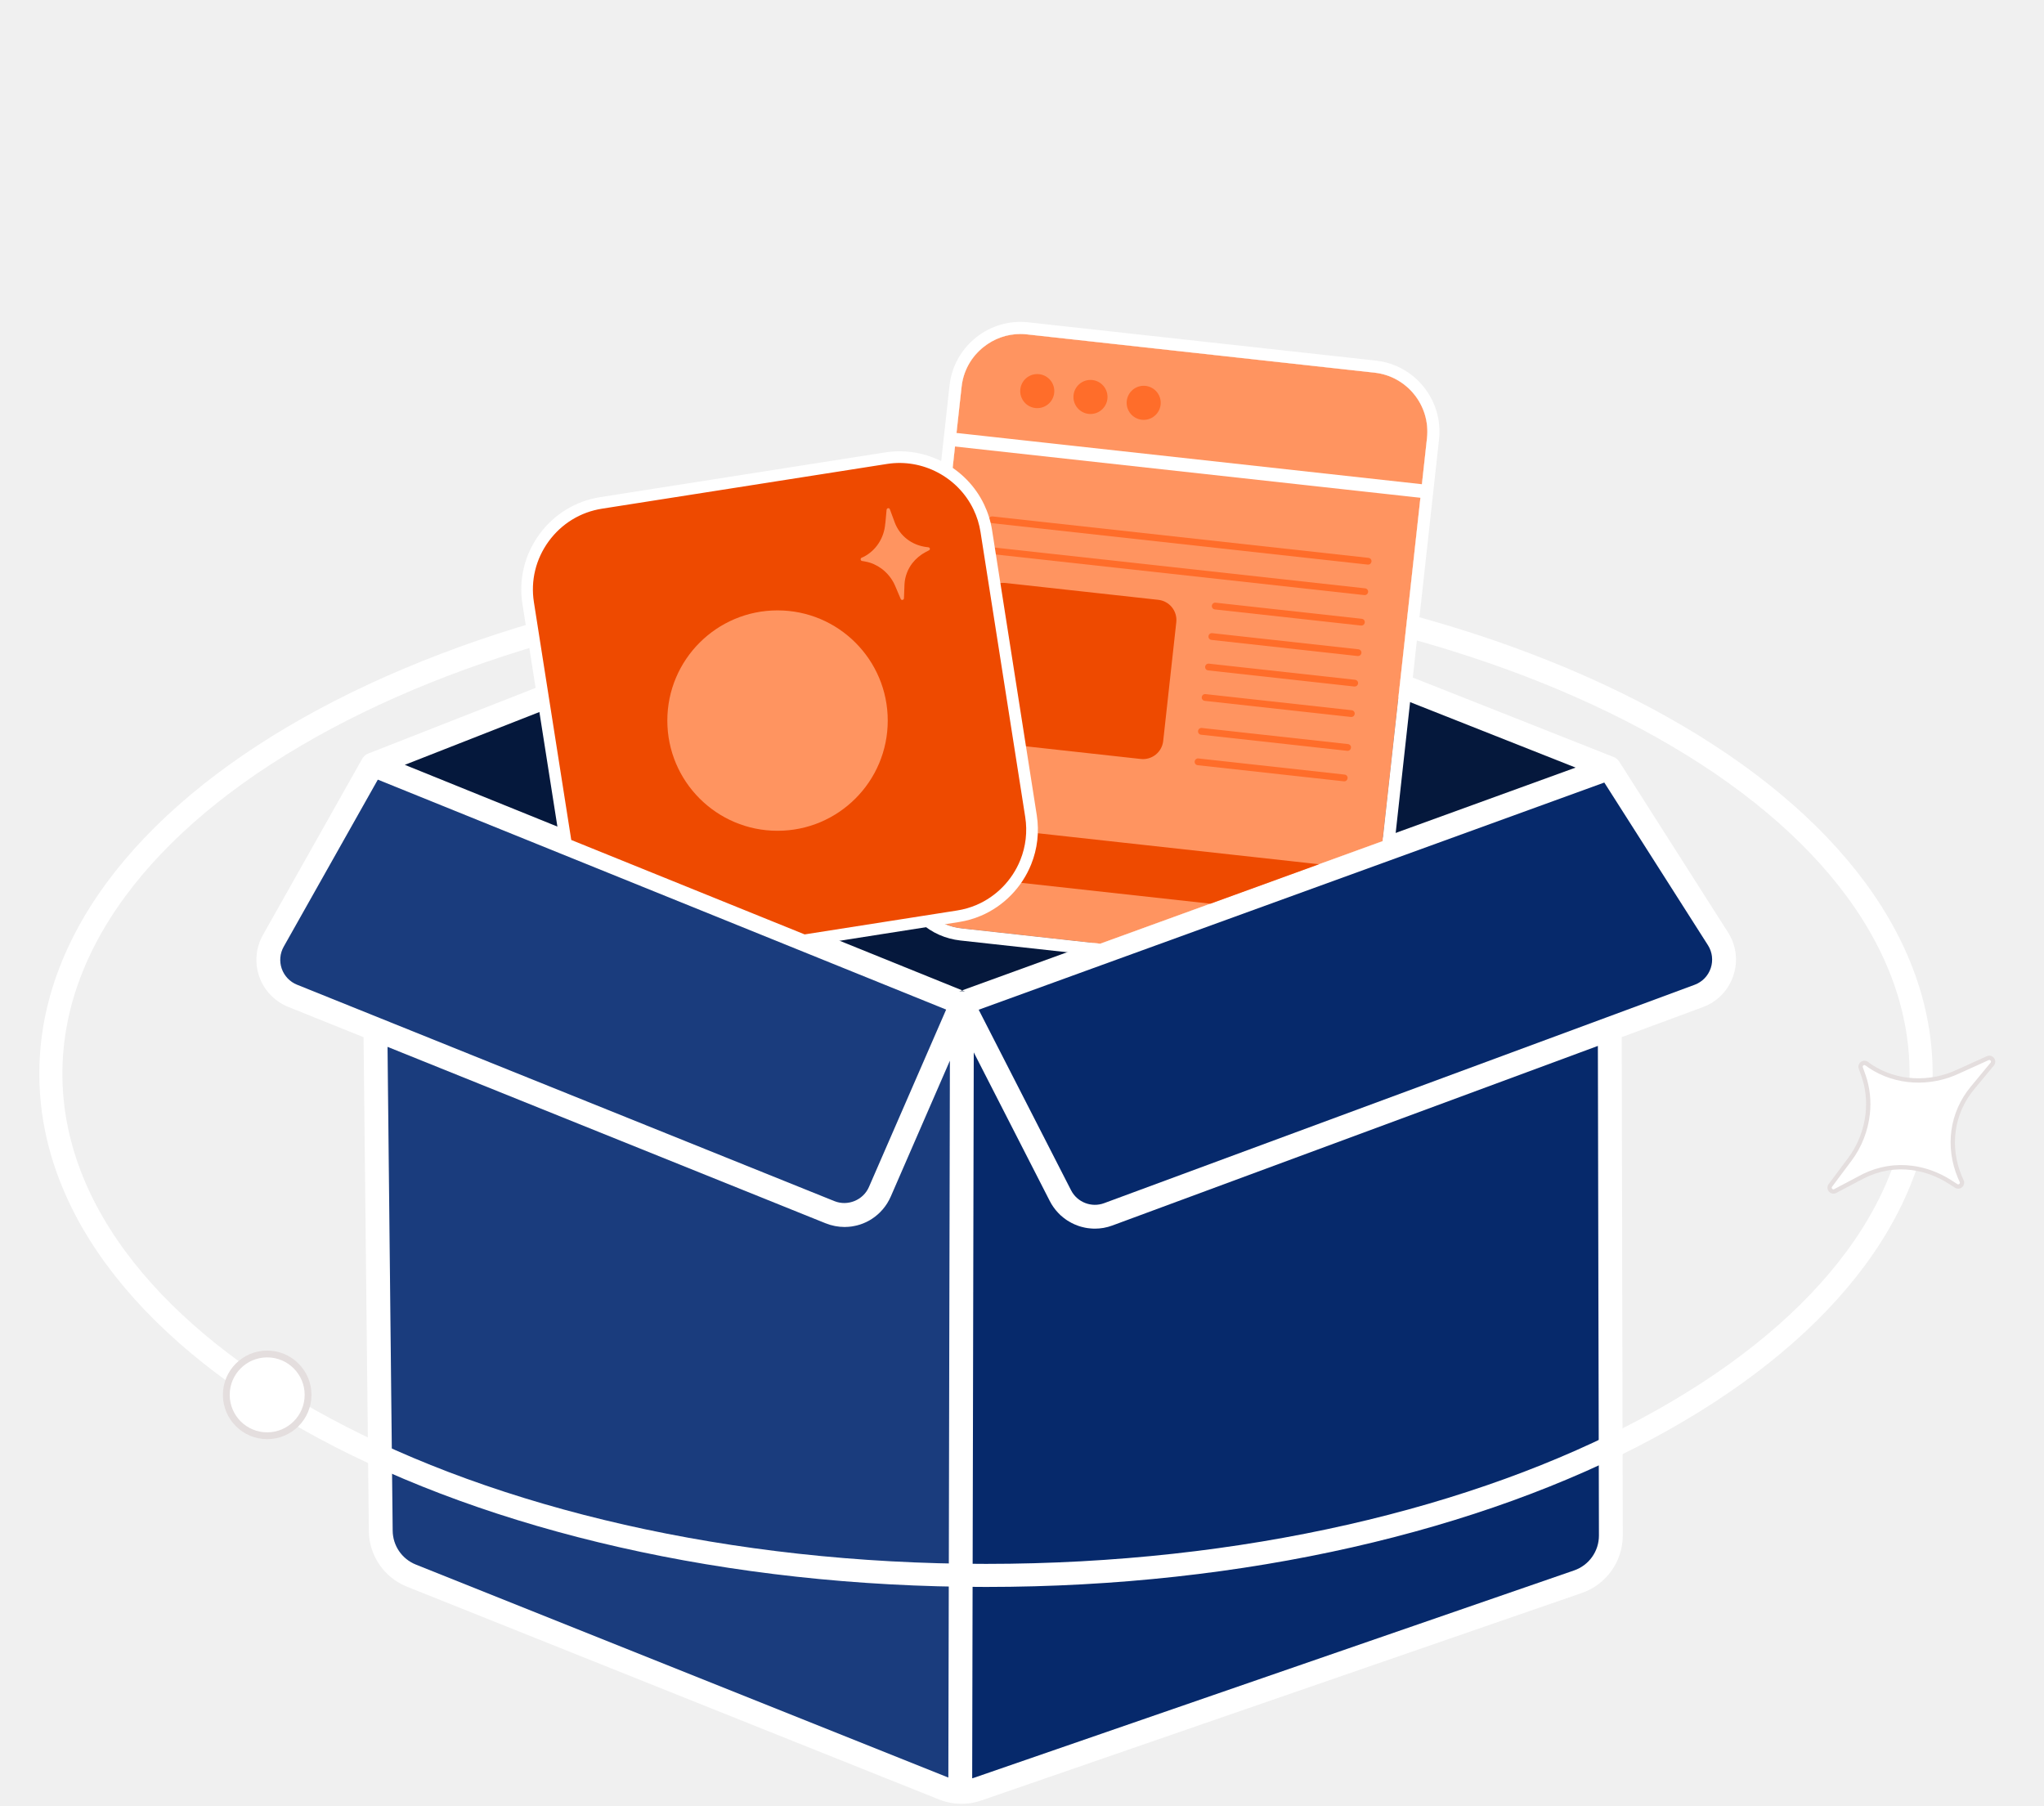
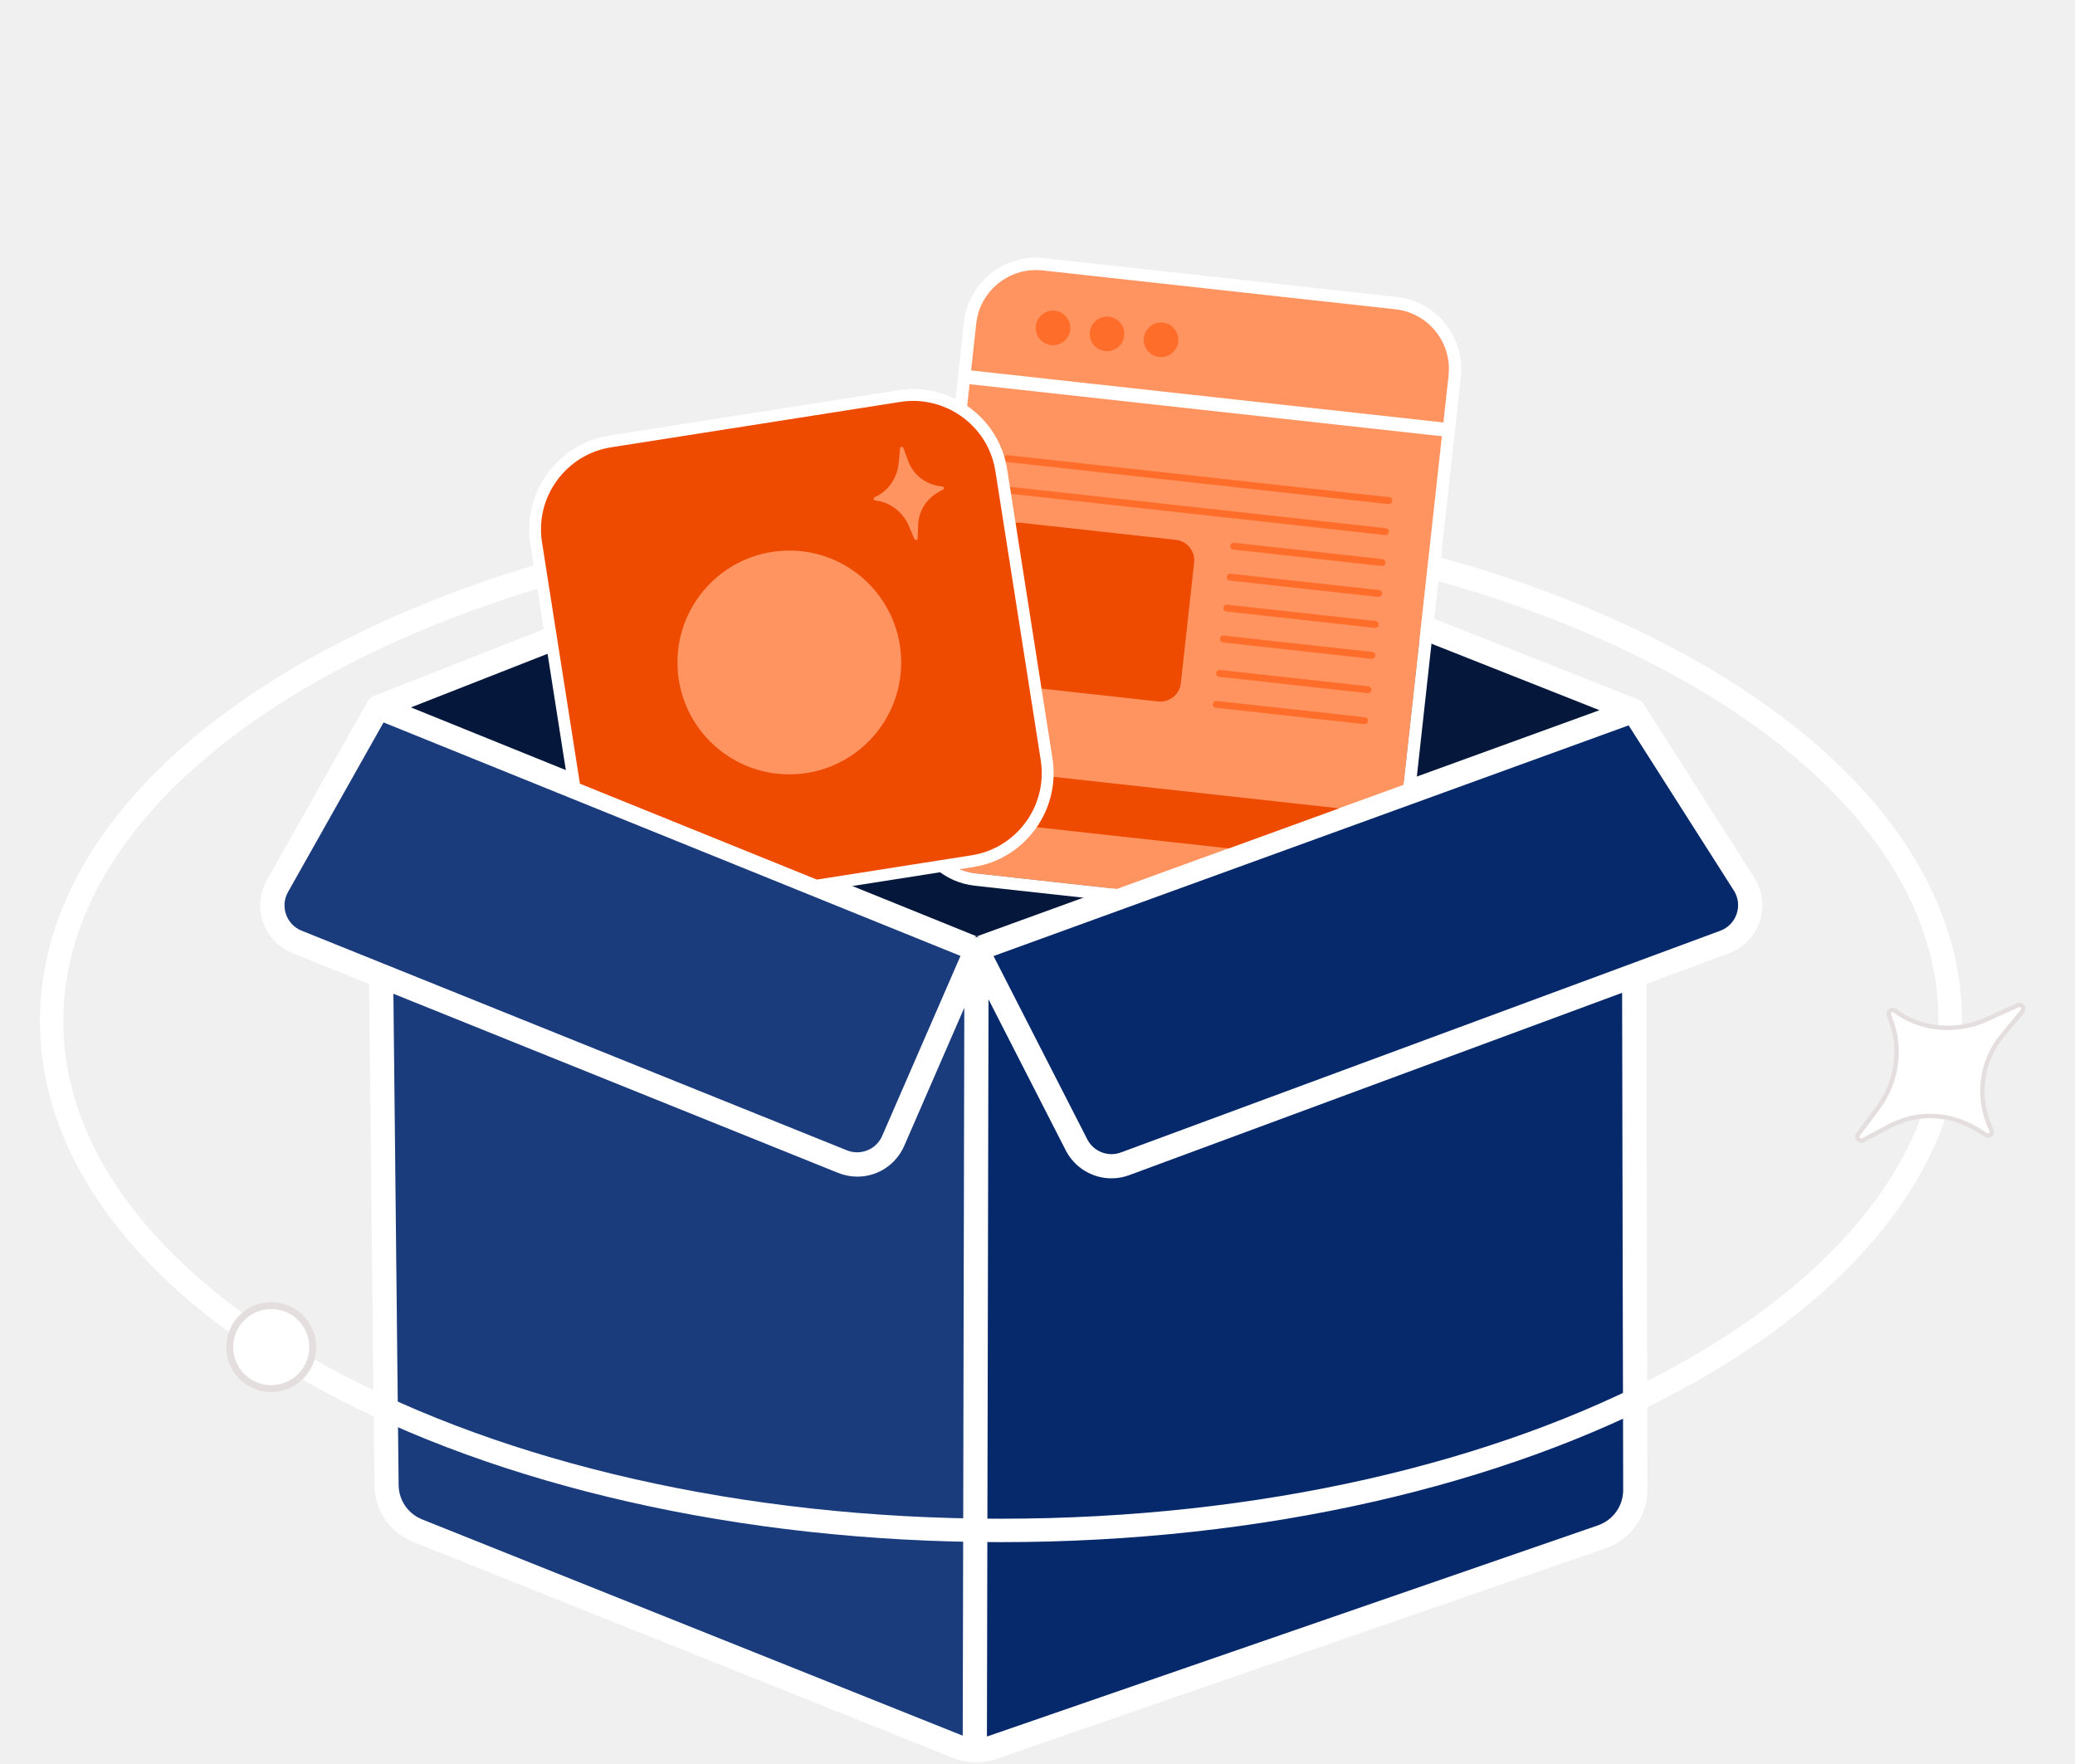
- <svg xmlns="http://www.w3.org/2000/svg" width="600" height="530" viewBox="0 0 600 530" fill="none">
-   <path d="M283.74 291.26C283.74 291.26 283.84 291.31 283.89 291.34C283.94 291.36 283.98 291.38 284.03 291.4C283.94 291.35 283.84 291.3 283.74 291.26ZM284.29 291.54C284.29 291.54 284.25 291.52 284.23 291.51C284.27 291.54 284.32 291.57 284.36 291.6C284.34 291.57 284.32 291.56 284.29 291.54ZM283.42 291.13L282.43 290.73H282.42L281.33 291.13C281.45 291.09 281.56 291.06 281.69 291.04C281.76 291.02 281.83 291.01 281.9 291.01C281.97 290.99 282.05 290.98 282.12 290.98C282.18 290.97 282.25 290.97 282.31 290.97H282.38C282.52 290.97 282.66 290.98 282.8 291C282.97 291.03 283.13 291.06 283.29 291.1C283.37 291.12 283.44 291.15 283.51 291.17L283.42 291.13Z" fill="#05183C" />
-   <path d="M249.1 360.141C249.72 360.091 250.33 360.011 250.93 359.871C250.33 360.001 249.72 360.091 249.1 360.141ZM283.74 291.261C283.74 291.261 283.84 291.311 283.89 291.341C283.94 291.361 283.98 291.381 284.03 291.401C283.94 291.351 283.84 291.301 283.74 291.261Z" fill="#05183C" />
-   <path d="M250.93 359.87C250.33 360.01 249.72 360.09 249.1 360.14C249.72 360.09 250.33 360 250.93 359.87Z" fill="#05183C" />
-   <path d="M279.42 292.591C279.38 292.651 279.34 292.711 279.31 292.781C279.33 292.731 279.35 292.691 279.38 292.651C279.39 292.631 279.4 292.611 279.42 292.591Z" fill="#05183C" />
-   <path d="M283.51 291.171C283.44 291.151 283.37 291.121 283.29 291.101C283.33 291.111 283.38 291.121 283.42 291.131L283.51 291.171Z" fill="#05183C" />
-   <path d="M284.36 291.601C284.36 291.601 284.27 291.541 284.23 291.511C284.25 291.521 284.27 291.531 284.29 291.541C284.32 291.561 284.34 291.571 284.36 291.601Z" fill="#05183C" />
-   <path d="M283.42 291.13L282.43 290.73H282.42L281.33 291.13C281.45 291.09 281.56 291.06 281.69 291.04C281.76 291.02 281.83 291.01 281.9 291.01C281.97 290.99 282.05 290.98 282.12 290.98C282.18 290.97 282.25 290.97 282.31 290.97H282.38C282.52 290.97 282.66 290.98 282.8 291C282.97 291.03 283.13 291.06 283.29 291.1C283.37 291.12 283.44 291.15 283.51 291.17L283.42 291.13ZM283.74 291.26C283.74 291.26 283.84 291.31 283.89 291.34C283.94 291.36 283.98 291.38 284.03 291.4C283.94 291.35 283.84 291.3 283.74 291.26ZM284.29 291.54C284.29 291.54 284.25 291.52 284.23 291.51C284.27 291.54 284.32 291.57 284.36 291.6C284.34 291.57 284.32 291.56 284.29 291.54ZM113.76 307.3V307.32L242.31 359.09L113.76 307.3Z" fill="#05183C" />
-   <path d="M284.29 291.541C284.29 291.541 284.25 291.521 284.23 291.511C284.27 291.541 284.32 291.571 284.36 291.601C284.34 291.571 284.32 291.561 284.29 291.541ZM283.74 291.261C283.74 291.261 283.84 291.311 283.89 291.341C283.94 291.361 283.98 291.381 284.03 291.401C283.94 291.351 283.84 291.301 283.74 291.261ZM283.42 291.131L282.43 290.731H282.42L281.33 291.131C281.45 291.091 281.56 291.061 281.69 291.041C281.76 291.021 281.83 291.011 281.9 291.011C281.97 290.991 282.05 290.981 282.12 290.981C282.18 290.971 282.25 290.971 282.31 290.971H282.38C282.52 290.971 282.66 290.981 282.8 291.001C282.97 291.031 283.13 291.061 283.29 291.101C283.37 291.121 283.44 291.151 283.51 291.171L283.42 291.131Z" fill="#05183C" />
-   <path d="M283.42 291.13L282.43 290.73H282.42L281.33 291.13C281.45 291.09 281.56 291.06 281.69 291.04C281.76 291.02 281.83 291.01 281.9 291.01C281.97 290.99 282.05 290.98 282.12 290.98C282.18 290.97 282.25 290.97 282.31 290.97H282.38C282.52 290.97 282.66 290.98 282.8 291C282.97 291.03 283.13 291.06 283.29 291.1C283.37 291.12 283.44 291.15 283.51 291.17L283.42 291.13Z" fill="#05183C" />
-   <path d="M507.25 273.71L475.4 223.72L475.32 223.59C475.16 223.34 474.97 223.12 474.76 222.92C474.71 222.86 474.65 222.81 474.59 222.77C474.51 222.71 474.44 222.65 474.36 222.59C474.28 222.54 474.2 222.49 474.12 222.44C474.05 222.4 473.98 222.36 473.9 222.33C473.81 222.28 473.71 222.24 473.61 222.2L391.43 189.69C391.38 189.67 391.33 189.65 391.28 189.63L328.15 164.65C328.09 164.63 328.03 164.6 327.97 164.58L296.9 152.29C296.9 152.29 296.83 152.26 296.79 152.25L296.74 152.23C296.65 152.19 296.57 152.15 296.48 152.12C294.91 151.55 293.28 151.2 291.66 151.09C289.02 150.89 286.31 151.3 283.84 152.27L273.53 156.32C273.53 156.32 273.43 156.35 273.38 156.37L108.09 221.21C107.93 221.27 107.77 221.35 107.61 221.44C107.46 221.53 107.32 221.63 107.19 221.73C107.05 221.84 106.92 221.96 106.81 222.09C106.69 222.21 106.59 222.35 106.49 222.49C106.43 222.56 106.39 222.63 106.35 222.71C106.34 222.72 106.33 222.74 106.32 222.75L77.18 274.47C75.08 278.2 74.69 282.65 76.1 286.68C77.51 290.72 80.6 293.95 84.57 295.56L106.72 304.48L108.27 449.43C108.35 456.66 112.74 463.08 119.46 465.78L275.61 528.24C276.78 528.71 277.99 529.05 279.23 529.26C280.06 529.4 280.91 529.48 281.77 529.5C281.94 529.5 282.11 529.51 282.29 529.51C283 529.51 283.71 529.47 284.41 529.38C285.64 529.23 286.86 528.95 288.05 528.54L464.35 467.62C471.53 465.13 476.35 458.36 476.35 450.76V450.74L476.04 304.46L499.87 295.64H499.88C504.11 294.07 507.37 290.71 508.8 286.43C510.24 282.15 509.68 277.52 507.25 273.71ZM87.19 289.06C85.09 288.22 83.46 286.5 82.71 284.37C81.96 282.23 82.17 279.88 83.28 277.91L110.91 228.87L277.73 296.36L255.07 348.44C253.39 352.31 248.84 354.17 244.93 352.59L111.43 298.82L87.19 289.06ZM278.38 521.8C278.38 521.8 278.27 521.76 278.22 521.74L122.06 459.28C117.98 457.64 115.32 453.75 115.27 449.35L113.76 307.32V307.3L242.31 359.09C244.16 359.83 246.06 360.19 247.93 360.19C248.32 360.19 248.71 360.17 249.1 360.14C249.72 360.09 250.33 360 250.93 359.87C252.02 359.65 253.09 359.3 254.09 358.83C254.33 358.72 254.57 358.61 254.8 358.48C254.97 358.39 255.13 358.3 255.29 358.21C255.51 358.08 255.73 357.95 255.94 357.81C258.31 356.27 260.27 354.03 261.49 351.23L278.83 311.37L278.38 521.8ZM283.29 291.1C283.13 291.06 282.97 291.03 282.8 291C282.66 290.98 282.52 290.97 282.38 290.97H282.31C282.25 290.97 282.18 290.97 282.12 290.98C282.05 290.98 281.97 290.98 281.9 291.01C281.83 291.01 281.76 291.02 281.69 291.04C281.56 291.06 281.45 291.09 281.33 291.13L282.42 290.73H282.43L283.42 291.13L283.51 291.17C283.44 291.15 283.37 291.12 283.29 291.1ZM283.89 291.34C283.84 291.31 283.79 291.28 283.74 291.26C283.84 291.3 283.94 291.35 284.03 291.4C283.98 291.38 283.94 291.36 283.89 291.34ZM284.23 291.51C284.23 291.51 284.27 291.53 284.29 291.54C284.32 291.56 284.34 291.57 284.36 291.6C284.32 291.57 284.27 291.54 284.23 291.51ZM282.44 290.72L118.83 224.52L275.8 162.94C275.8 162.94 275.9 162.91 275.95 162.89L286.4 158.79C287.9 158.2 289.54 157.95 291.16 158.07C292.11 158.14 293.06 158.34 293.99 158.67C294.11 158.72 294.24 158.76 294.37 158.81L325.22 171.02C325.28 171.04 325.34 171.07 325.4 171.09L388.84 196.19C388.89 196.21 388.94 196.23 388.99 196.25L462.5 225.33L282.44 290.72ZM462.07 461L285.77 521.92C285.64 521.96 285.51 522 285.38 522.03L285.84 308.94L308.16 352.58C308.49 353.22 308.85 353.82 309.26 354.39C309.46 354.68 309.67 354.95 309.89 355.22C310.1 355.49 310.33 355.75 310.57 355.99C310.8 356.24 311.04 356.48 311.29 356.72C311.56 356.97 311.84 357.21 312.13 357.43C312.34 357.6 312.56 357.77 312.78 357.92C313.13 358.18 313.5 358.41 313.87 358.62C314.11 358.77 314.35 358.9 314.6 359.03C314.84 359.15 315.08 359.27 315.33 359.38C315.75 359.57 316.18 359.74 316.62 359.89C316.88 359.98 317.14 360.06 317.4 360.13C317.76 360.23 318.12 360.32 318.48 360.39C318.75 360.44 319.03 360.49 319.31 360.53C319.55 360.57 319.8 360.6 320.05 360.61C320.27 360.64 320.48 360.65 320.69 360.66C320.93 360.67 321.16 360.68 321.4 360.68C323.11 360.68 324.85 360.38 326.54 359.75L469.04 307.04L469.35 450.76C469.36 455.38 466.43 459.49 462.07 461ZM502.17 284.2C501.41 286.47 499.69 288.24 497.45 289.08L471.62 298.64L324.11 353.19C320.39 354.57 316.21 352.94 314.4 349.4L287.29 296.41L470.93 229.72L501.35 277.47C502.63 279.48 502.93 281.94 502.17 284.2Z" fill="white" />
-   <path d="M502.17 284.201C501.41 286.471 499.69 288.241 497.45 289.081L471.62 298.641L324.11 353.191C320.39 354.571 316.21 352.941 314.4 349.401L287.29 296.411L470.93 229.721L501.35 277.471C502.63 279.481 502.93 281.941 502.17 284.201Z" fill="#06296B" />
-   <path d="M469.35 450.76C469.36 455.38 466.43 459.49 462.07 461L285.77 521.92C285.64 521.96 285.51 522 285.38 522.03L285.84 308.94L308.16 352.58C308.49 353.22 308.85 353.82 309.26 354.39C309.46 354.68 309.67 354.95 309.89 355.22C310.1 355.49 310.33 355.75 310.57 355.99C310.8 356.24 311.04 356.48 311.29 356.72C311.56 356.97 311.84 357.21 312.13 357.43C312.34 357.6 312.56 357.77 312.78 357.92C313.13 358.18 313.5 358.41 313.87 358.62C314.11 358.77 314.35 358.9 314.6 359.03C314.84 359.15 315.08 359.27 315.33 359.38C315.75 359.57 316.18 359.74 316.62 359.89C316.88 359.98 317.14 360.06 317.4 360.13C317.76 360.23 318.12 360.32 318.48 360.39C318.75 360.44 319.03 360.49 319.31 360.53C319.55 360.57 319.8 360.6 320.05 360.61C320.27 360.64 320.48 360.65 320.69 360.66C320.93 360.67 321.16 360.68 321.4 360.68C323.11 360.68 324.85 360.38 326.54 359.75L469.04 307.04L469.35 450.76Z" fill="#06296B" />
-   <path d="M278.83 311.37L278.38 521.8C278.38 521.8 278.27 521.76 278.22 521.74L122.06 459.28C117.98 457.64 115.32 453.75 115.27 449.35L113.76 307.32L242.31 359.09C244.16 359.83 246.06 360.19 247.93 360.19C248.32 360.19 248.71 360.17 249.1 360.14C249.72 360.09 250.33 360.01 250.93 359.87C252.02 359.65 253.09 359.3 254.09 358.83C254.33 358.72 254.57 358.61 254.8 358.48C254.97 358.39 255.13 358.3 255.29 358.21C255.51 358.08 255.73 357.95 255.94 357.81C258.31 356.27 260.27 354.03 261.49 351.23L278.83 311.37Z" fill="#1A3C7D" />
-   <path d="M277.73 296.37L255.07 348.44C253.39 352.31 248.84 354.17 244.93 352.59L111.43 298.82L87.19 289.06C85.09 288.22 83.46 286.5 82.71 284.37C81.96 282.23 82.17 279.88 83.28 277.91L110.91 228.87L277.73 296.37Z" fill="#1A3C7D" />
-   <path d="M462.5 225.33L282.44 290.72L118.83 224.52L275.8 162.94C275.8 162.94 275.9 162.91 275.95 162.89L286.4 158.79C287.9 158.2 289.54 157.95 291.16 158.07C292.11 158.14 293.06 158.34 293.99 158.67C294.11 158.72 294.24 158.76 294.37 158.81L325.22 171.02C325.28 171.04 325.34 171.07 325.4 171.09L388.84 196.19C388.89 196.21 388.94 196.23 388.99 196.25L462.5 225.33Z" fill="#05183C" />
-   <path d="M289.43 462.47C441.032 462.47 563.93 396.544 563.93 315.22C563.93 233.896 441.032 167.97 289.43 167.97C137.828 167.97 14.93 233.896 14.93 315.22C14.93 396.544 137.828 462.47 289.43 462.47Z" stroke="white" stroke-width="6.77" stroke-miterlimit="10" />
-   <path d="M547.01 345.26L538.69 349.65C537.63 350.18 536.58 348.93 537.29 347.98L543.01 340.33C545.91 336.45 547.72 331.79 548.25 327.01C548.67 323.22 548.28 319.35 547.01 315.74L546.69 314.84L546.22 313.51C545.85 312.47 547.06 311.58 547.94 312.24H547.96C548.28 312.49 548.6 312.72 548.93 312.94C556.57 318.07 566.63 318.49 574.98 314.48L575.63 314.19L583.46 310.64C584.54 310.12 585.57 311.44 584.81 312.36L579.45 318.84L578.97 319.42C572.84 326.84 571.61 336.7 575.29 345.5C575.46 345.91 575.64 346.31 575.83 346.71C576.08 347.24 575.89 347.76 575.52 348.06C575.18 348.34 574.67 348.42 574.22 348.13L572.94 347.31L572.31 346.91C568.9 344.74 565.16 343.37 561.34 342.86C556.52 342.22 551.58 342.97 547.02 345.27L547.01 345.26Z" fill="white" stroke="#E4DEDE" stroke-width="1.27" stroke-miterlimit="10" />
-   <path d="M78.43 421.47C85.058 421.47 90.43 416.097 90.43 409.47C90.43 402.842 85.058 397.47 78.43 397.47C71.803 397.47 66.43 402.842 66.43 409.47C66.43 416.097 71.803 421.47 78.43 421.47Z" fill="white" stroke="#E4DEDE" stroke-width="2" stroke-miterlimit="10" />
-   <path d="M403.69 107.63L301.65 96.39C291.17 95.23 281.65 102.86 280.5 113.35L276.48 149.83L275.4 159.58L265.09 253.15C264.16 261.67 269.01 269.55 276.48 272.82C278.21 273.58 280.08 274.09 282.05 274.31L323.18 278.84L359.3 265.72L389.59 254.72L407.49 248.22L411.4 212.68L420.65 128.79C421.8 118.3 414.17 108.78 403.69 107.63ZM418.88 128.6L405.84 246.93L322.96 277.03L282.25 272.54C280.49 272.35 278.79 271.89 277.19 271.19C270.29 268.17 266.04 260.83 266.86 253.35L282.27 113.54C282.77 108.94 285.05 104.8 288.69 101.89C291.82 99.38 295.61 98.05 299.53 98.05C300.17 98.05 300.81 98.09 301.45 98.16L403.5 109.4C413.02 110.45 419.93 119.06 418.88 128.6Z" fill="#FF9460" />
-   <path d="M418.88 128.6L405.84 246.93L322.96 277.03L282.25 272.54C280.49 272.35 278.79 271.89 277.19 271.19C270.29 268.17 266.04 260.83 266.86 253.35L282.27 113.54C282.77 108.94 285.05 104.8 288.69 101.89C291.82 99.38 295.61 98.05 299.53 98.05C300.17 98.05 300.81 98.09 301.45 98.16L403.5 109.4C413.02 110.45 419.93 119.06 418.88 128.6Z" fill="#FF9460" />
-   <path d="M417.95 146.219C417.88 146.219 417.8 146.219 417.73 146.209L279.1 130.939C278 130.819 277.21 129.829 277.33 128.729C277.45 127.629 278.44 126.839 279.54 126.959L418.17 142.229C419.27 142.349 420.06 143.339 419.94 144.439C419.83 145.459 418.96 146.219 417.95 146.219Z" fill="white" />
-   <path d="M403.89 105.86L301.85 94.62C296.3 94.01 290.84 95.6 286.47 99.11C282.09 102.62 279.34 107.61 278.73 113.16L263.32 252.96C262.34 261.97 267.45 270.81 275.76 274.45C277.69 275.29 279.74 275.84 281.86 276.08L323.4 280.65L409.14 249.51L422.42 128.99C423.68 117.49 415.36 107.12 403.89 105.86ZM418.88 128.6L405.84 246.93L387.16 253.71L355.31 265.28L322.96 277.03L282.25 272.54C280.49 272.35 278.79 271.89 277.19 271.19C270.29 268.17 266.04 260.83 266.86 253.35L282.27 113.54C282.77 108.94 285.05 104.8 288.69 101.89C291.82 99.38 295.61 98.05 299.53 98.05C300.17 98.05 300.81 98.09 301.45 98.16L403.5 109.4C413.02 110.45 419.93 119.06 418.88 128.6Z" fill="white" />
-   <path d="M304.48 119.81C307.241 119.81 309.48 117.571 309.48 114.81C309.48 112.048 307.241 109.81 304.48 109.81C301.719 109.81 299.48 112.048 299.48 114.81C299.48 117.571 301.719 119.81 304.48 119.81Z" fill="#FF6D2A" />
-   <path d="M320.1 121.529C322.862 121.529 325.1 119.291 325.1 116.529C325.1 113.768 322.862 111.529 320.1 111.529C317.339 111.529 315.1 113.768 315.1 116.529C315.1 119.291 317.339 121.529 320.1 121.529Z" fill="#FF6D2A" />
-   <path d="M335.72 123.25C338.481 123.25 340.72 121.011 340.72 118.25C340.72 115.489 338.481 113.25 335.72 113.25C332.958 113.25 330.72 115.489 330.72 118.25C330.72 121.011 332.958 123.25 335.72 123.25Z" fill="#FF6D2A" />
-   <path d="M340.018 176.084L295.209 171.145C291.937 170.785 288.993 173.144 288.632 176.416L284.789 211.285C284.428 214.557 286.788 217.502 290.06 217.862L334.869 222.801C338.14 223.162 341.085 220.802 341.446 217.53L345.289 182.661C345.65 179.389 343.29 176.445 340.018 176.084Z" fill="#EE4A00" />
-   <path d="M387.16 253.709L355.31 265.279L290.79 258.169L285.69 257.609C282.42 257.249 280.06 254.309 280.42 251.029L280.75 247.969C281.12 244.699 284.06 242.339 287.33 242.699L292.27 243.239L386.81 253.659C386.93 253.669 387.04 253.689 387.16 253.709Z" fill="#EE4A00" />
-   <path d="M401.6 165.74C401.6 165.74 401.53 165.74 401.49 165.74L291.16 153.58C290.61 153.52 290.21 153.03 290.28 152.48C290.35 151.93 290.82 151.53 291.38 151.6L401.71 163.76C402.26 163.82 402.66 164.31 402.59 164.86C402.53 165.37 402.1 165.75 401.6 165.75V165.74Z" fill="#FF6D2A" />
-   <path d="M400.61 174.69C400.61 174.69 400.54 174.69 400.5 174.69L290.17 162.54C289.62 162.48 289.22 161.99 289.29 161.44C289.36 160.89 289.83 160.49 290.39 160.56L400.72 172.71C401.27 172.77 401.67 173.26 401.6 173.81C401.54 174.32 401.11 174.7 400.61 174.7V174.69Z" fill="#FF6D2A" />
-   <path d="M399.63 183.63C399.63 183.63 399.56 183.63 399.52 183.63L356.61 178.9C356.06 178.84 355.66 178.35 355.73 177.8C355.8 177.25 356.27 176.85 356.83 176.92L399.74 181.65C400.29 181.71 400.69 182.2 400.62 182.75C400.56 183.26 400.13 183.64 399.63 183.64V183.63Z" fill="#FF6D2A" />
-   <path d="M398.64 192.579C398.64 192.579 398.57 192.579 398.53 192.579L355.62 187.849C355.07 187.789 354.67 187.299 354.74 186.749C354.8 186.199 355.28 185.809 355.84 185.869L398.75 190.599C399.3 190.659 399.7 191.149 399.63 191.699C399.57 192.209 399.14 192.589 398.64 192.589V192.579Z" fill="#FF6D2A" />
-   <path d="M397.66 201.53C397.66 201.53 397.59 201.53 397.55 201.53L354.64 196.8C354.09 196.74 353.69 196.25 353.76 195.7C353.82 195.15 354.31 194.76 354.86 194.82L397.77 199.55C398.32 199.61 398.72 200.1 398.65 200.65C398.59 201.16 398.16 201.54 397.66 201.54V201.53Z" fill="#FF6D2A" />
-   <path d="M396.67 210.47C396.67 210.47 396.6 210.47 396.56 210.47L353.65 205.74C353.1 205.68 352.7 205.19 352.77 204.64C352.84 204.09 353.31 203.69 353.87 203.76L396.78 208.49C397.33 208.55 397.73 209.04 397.66 209.59C397.6 210.1 397.17 210.48 396.67 210.48V210.47Z" fill="#FF6D2A" />
-   <path d="M395.58 220.409C395.58 220.409 395.51 220.409 395.47 220.409L352.56 215.679C352.01 215.619 351.61 215.129 351.68 214.579C351.74 214.029 352.23 213.639 352.78 213.699L395.69 218.429C396.24 218.489 396.64 218.979 396.57 219.529C396.51 220.039 396.08 220.419 395.58 220.419V220.409Z" fill="#FF6D2A" />
-   <path d="M394.59 229.36C394.59 229.36 394.52 229.36 394.48 229.36L351.57 224.63C351.02 224.57 350.62 224.08 350.69 223.53C350.76 222.98 351.23 222.58 351.79 222.65L394.7 227.38C395.25 227.44 395.65 227.93 395.58 228.48C395.52 228.99 395.09 229.37 394.59 229.37V229.36Z" fill="#FF6D2A" />
-   <path d="M301.09 253.12C298.58 259.37 293.66 264.52 287.31 267.23C285.41 268.04 283.39 268.63 281.26 268.96L235.99 276.07L166.15 247.81L159.65 206.4L155.03 177C152.84 163.04 162.47 149.82 176.44 147.63L260.14 134.49C271.59 132.69 282.53 138.83 287.31 148.8C288.36 150.99 289.12 153.36 289.52 155.89L290.01 158.99L296.3 199.12L298.61 213.8L302.52 238.75L302.65 239.6C303.39 244.33 302.78 248.97 301.09 253.13V253.12Z" fill="#EE4A00" />
-   <path d="M235.8 277.83L164.62 249.03L153.35 177.27C152.22 170.06 153.98 162.83 158.3 156.89C162.62 150.95 168.97 147.07 176.18 145.94L259.88 132.8C271.74 130.94 283.66 137.21 288.86 148.06C290.01 150.46 290.8 153 291.21 155.62L291.7 158.72L304.34 239.33C305.1 244.2 304.53 249.2 302.68 253.77C299.97 260.5 294.62 265.98 287.98 268.81C285.93 269.68 283.76 270.31 281.53 270.66L235.79 277.84L235.8 277.83ZM167.7 246.58L236.2 274.3L281 267.27C282.95 266.96 284.85 266.42 286.64 265.65C292.44 263.18 297.13 258.38 299.5 252.48C301.12 248.48 301.62 244.11 300.95 239.86L294.6 199.38L287.82 156.16C287.46 153.87 286.77 151.64 285.76 149.55C281.2 140.05 270.77 134.56 260.4 136.19L176.7 149.33C170.4 150.32 164.85 153.72 161.06 158.91C157.28 164.1 155.73 170.43 156.72 176.74L167.69 246.58H167.7Z" fill="white" />
-   <path d="M272.97 161.051C273 161.241 272.9 161.461 272.69 161.551L272.08 161.881L271.77 162.031C270.19 162.861 268.84 164.001 267.77 165.371C266.47 167.091 265.65 169.181 265.51 171.441L265.35 175.631C265.33 176.151 264.6 176.311 264.39 175.811L262.72 171.881C261.86 169.911 260.46 168.171 258.73 166.901C257.36 165.901 255.76 165.161 254.11 164.871L253.67 164.781L253.06 164.681C252.56 164.601 252.48 163.921 252.94 163.711C253.12 163.651 253.28 163.591 253.43 163.501C257.12 161.681 259.54 157.881 259.85 153.771L259.9 153.471L260.25 149.641C260.3 149.111 261.04 148.991 261.21 149.491L262.52 153.031L262.63 153.341C264.14 157.371 267.68 160.031 271.9 160.581C272.1 160.621 272.3 160.621 272.5 160.651C272.76 160.681 272.92 160.851 272.96 161.071L272.97 161.051Z" fill="#FF9460" />
-   <path d="M228.24 243.881C246.107 243.881 260.59 229.397 260.59 211.531C260.59 193.664 246.107 179.181 228.24 179.181C210.374 179.181 195.89 193.664 195.89 211.531C195.89 229.397 210.374 243.881 228.24 243.881Z" fill="#FF9460" />
+ <svg xmlns="http://www.w3.org/2000/svg" width="600" height="510" viewBox="0 0 600 510" fill="none">
+   <path d="M283.74 271.26C283.74 271.26 283.84 271.31 283.89 271.34C283.94 271.36 283.98 271.38 284.03 271.4C283.94 271.35 283.84 271.3 283.74 271.26ZM284.29 271.54C284.29 271.54 284.25 271.52 284.23 271.51C284.27 271.54 284.32 271.57 284.36 271.6C284.34 271.57 284.32 271.56 284.29 271.54ZM283.42 271.13L282.43 270.73H282.42L281.33 271.13C281.45 271.09 281.56 271.06 281.69 271.04C281.76 271.02 281.83 271.01 281.9 271.01C281.97 270.99 282.05 270.98 282.12 270.98C282.18 270.97 282.25 270.97 282.31 270.97H282.38C282.52 270.97 282.66 270.98 282.8 271C282.97 271.03 283.13 271.06 283.29 271.1C283.37 271.12 283.44 271.15 283.51 271.17L283.42 271.13Z" fill="#05183C" />
+   <path d="M249.1 340.141C249.72 340.091 250.33 340.011 250.93 339.871C250.33 340.001 249.72 340.091 249.1 340.141ZM283.74 271.261C283.74 271.261 283.84 271.311 283.89 271.341C283.94 271.361 283.98 271.381 284.03 271.401C283.94 271.351 283.84 271.301 283.74 271.261Z" fill="#05183C" />
+   <path d="M250.93 339.87C250.33 340.01 249.72 340.09 249.1 340.14C249.72 340.09 250.33 340 250.93 339.87Z" fill="#05183C" />
+   <path d="M279.42 272.591C279.38 272.651 279.34 272.711 279.31 272.781C279.33 272.731 279.35 272.691 279.38 272.651C279.39 272.631 279.4 272.611 279.42 272.591Z" fill="#05183C" />
+   <path d="M283.51 271.171C283.44 271.151 283.37 271.121 283.29 271.101C283.33 271.111 283.38 271.121 283.42 271.131L283.51 271.171Z" fill="#05183C" />
+   <path d="M284.36 271.601C284.36 271.601 284.27 271.541 284.23 271.511C284.25 271.521 284.27 271.531 284.29 271.541C284.32 271.561 284.34 271.571 284.36 271.601Z" fill="#05183C" />
+   <path d="M283.42 271.13L282.43 270.73H282.42L281.33 271.13C281.45 271.09 281.56 271.06 281.69 271.04C281.76 271.02 281.83 271.01 281.9 271.01C281.97 270.99 282.05 270.98 282.12 270.98C282.18 270.97 282.25 270.97 282.31 270.97H282.38C282.52 270.97 282.66 270.98 282.8 271C282.97 271.03 283.13 271.06 283.29 271.1C283.37 271.12 283.44 271.15 283.51 271.17L283.42 271.13ZM283.74 271.26C283.74 271.26 283.84 271.31 283.89 271.34C283.94 271.36 283.98 271.38 284.03 271.4C283.94 271.35 283.84 271.3 283.74 271.26ZM284.29 271.54C284.29 271.54 284.25 271.52 284.23 271.51C284.27 271.54 284.32 271.57 284.36 271.6C284.34 271.57 284.32 271.56 284.29 271.54ZM113.76 287.3V287.32L242.31 339.09L113.76 287.3Z" fill="#05183C" />
+   <path d="M284.29 271.541C284.29 271.541 284.25 271.521 284.23 271.511C284.27 271.541 284.32 271.571 284.36 271.601C284.34 271.571 284.32 271.561 284.29 271.541ZM283.74 271.261C283.74 271.261 283.84 271.311 283.89 271.341C283.94 271.361 283.98 271.381 284.03 271.401C283.94 271.351 283.84 271.301 283.74 271.261ZM283.42 271.131L282.43 270.731H282.42L281.33 271.131C281.45 271.091 281.56 271.061 281.69 271.041C281.76 271.021 281.83 271.011 281.9 271.011C281.97 270.991 282.05 270.981 282.12 270.981C282.18 270.971 282.25 270.971 282.31 270.971H282.38C282.52 270.971 282.66 270.981 282.8 271.001C282.97 271.031 283.13 271.061 283.29 271.101C283.37 271.121 283.44 271.151 283.51 271.171L283.42 271.131Z" fill="#05183C" />
+   <path d="M283.42 271.13L282.43 270.73H282.42L281.33 271.13C281.45 271.09 281.56 271.06 281.69 271.04C281.76 271.02 281.83 271.01 281.9 271.01C281.97 270.99 282.05 270.98 282.12 270.98C282.18 270.97 282.25 270.97 282.31 270.97H282.38C282.52 270.97 282.66 270.98 282.8 271C282.97 271.03 283.13 271.06 283.29 271.1C283.37 271.12 283.44 271.15 283.51 271.17L283.42 271.13Z" fill="#05183C" />
+   <path d="M507.25 253.71L475.4 203.72L475.32 203.59C475.16 203.34 474.97 203.12 474.76 202.92C474.71 202.86 474.65 202.81 474.59 202.77C474.51 202.71 474.44 202.65 474.36 202.59C474.28 202.54 474.2 202.49 474.12 202.44C474.05 202.4 473.98 202.36 473.9 202.33C473.81 202.28 473.71 202.24 473.61 202.2L391.43 169.69C391.38 169.67 391.33 169.65 391.28 169.63L328.15 144.65C328.09 144.63 328.03 144.6 327.97 144.58L296.9 132.29C296.9 132.29 296.83 132.26 296.79 132.25L296.74 132.23C296.65 132.19 296.57 132.15 296.48 132.12C294.91 131.55 293.28 131.2 291.66 131.09C289.02 130.89 286.31 131.3 283.84 132.27L273.53 136.32C273.53 136.32 273.43 136.35 273.38 136.37L108.09 201.21C107.93 201.27 107.77 201.35 107.61 201.44C107.46 201.53 107.32 201.63 107.19 201.73C107.05 201.84 106.92 201.96 106.81 202.09C106.69 202.21 106.59 202.35 106.49 202.49C106.43 202.56 106.39 202.63 106.35 202.71C106.34 202.72 106.33 202.74 106.32 202.75L77.18 254.47C75.08 258.2 74.69 262.65 76.1 266.68C77.51 270.72 80.6 273.95 84.57 275.56L106.72 284.48L108.27 429.43C108.35 436.66 112.74 443.08 119.46 445.78L275.61 508.24C276.78 508.71 277.99 509.05 279.23 509.26C280.06 509.4 280.91 509.48 281.77 509.5C281.94 509.5 282.11 509.51 282.29 509.51C283 509.51 283.71 509.47 284.41 509.38C285.64 509.23 286.86 508.95 288.05 508.54L464.35 447.62C471.53 445.13 476.35 438.36 476.35 430.76V430.74L476.04 284.46L499.87 275.64H499.88C504.11 274.07 507.37 270.71 508.8 266.43C510.24 262.15 509.68 257.52 507.25 253.71ZM87.19 269.06C85.09 268.22 83.46 266.5 82.71 264.37C81.96 262.23 82.17 259.88 83.28 257.91L110.91 208.87L277.73 276.36L255.07 328.44C253.39 332.31 248.84 334.17 244.93 332.59L111.43 278.82L87.19 269.06ZM278.38 501.8C278.38 501.8 278.27 501.76 278.22 501.74L122.06 439.28C117.98 437.64 115.32 433.75 115.27 429.35L113.76 287.32V287.3L242.31 339.09C244.16 339.83 246.06 340.19 247.93 340.19C248.32 340.19 248.71 340.17 249.1 340.14C249.72 340.09 250.33 340 250.93 339.87C252.02 339.65 253.09 339.3 254.09 338.83C254.33 338.72 254.57 338.61 254.8 338.48C254.97 338.39 255.13 338.3 255.29 338.21C255.51 338.08 255.73 337.95 255.94 337.81C258.31 336.27 260.27 334.03 261.49 331.23L278.83 291.37L278.38 501.8ZM283.29 271.1C283.13 271.06 282.97 271.03 282.8 271C282.66 270.98 282.52 270.97 282.38 270.97H282.31C282.25 270.97 282.18 270.97 282.12 270.98C282.05 270.98 281.97 270.98 281.9 271.01C281.83 271.01 281.76 271.02 281.69 271.04C281.56 271.06 281.45 271.09 281.33 271.13L282.42 270.73H282.43L283.42 271.13L283.51 271.17C283.44 271.15 283.37 271.12 283.29 271.1ZM283.89 271.34C283.84 271.31 283.79 271.28 283.74 271.26C283.84 271.3 283.94 271.35 284.03 271.4C283.98 271.38 283.94 271.36 283.89 271.34ZM284.23 271.51C284.23 271.51 284.27 271.53 284.29 271.54C284.32 271.56 284.34 271.57 284.36 271.6C284.32 271.57 284.27 271.54 284.23 271.51ZM282.44 270.72L118.83 204.52L275.8 142.94C275.8 142.94 275.9 142.91 275.95 142.89L286.4 138.79C287.9 138.2 289.54 137.95 291.16 138.07C292.11 138.14 293.06 138.34 293.99 138.67C294.11 138.72 294.24 138.76 294.37 138.81L325.22 151.02C325.28 151.04 325.34 151.07 325.4 151.09L388.84 176.19C388.89 176.21 388.94 176.23 388.99 176.25L462.5 205.33L282.44 270.72ZM462.07 441L285.77 501.92C285.64 501.96 285.51 502 285.38 502.03L285.84 288.94L308.16 332.58C308.49 333.22 308.85 333.82 309.26 334.39C309.46 334.68 309.67 334.95 309.89 335.22C310.1 335.49 310.33 335.75 310.57 335.99C310.8 336.24 311.04 336.48 311.29 336.72C311.56 336.97 311.84 337.21 312.13 337.43C312.34 337.6 312.56 337.77 312.78 337.92C313.13 338.18 313.5 338.41 313.87 338.62C314.11 338.77 314.35 338.9 314.6 339.03C314.84 339.15 315.08 339.27 315.33 339.38C315.75 339.57 316.18 339.74 316.62 339.89C316.88 339.98 317.14 340.06 317.4 340.13C317.76 340.23 318.12 340.32 318.48 340.39C318.75 340.44 319.03 340.49 319.31 340.53C319.55 340.57 319.8 340.6 320.05 340.61C320.27 340.64 320.48 340.65 320.69 340.66C320.93 340.67 321.16 340.68 321.4 340.68C323.11 340.68 324.85 340.38 326.54 339.75L469.04 287.04L469.35 430.76C469.36 435.38 466.43 439.49 462.07 441ZM502.17 264.2C501.41 266.47 499.69 268.24 497.45 269.08L471.62 278.64L324.11 333.19C320.39 334.57 316.21 332.94 314.4 329.4L287.29 276.41L470.93 209.72L501.35 257.47C502.63 259.48 502.93 261.94 502.17 264.2Z" fill="white" />
+   <path d="M502.17 264.201C501.41 266.471 499.69 268.241 497.45 269.081L471.62 278.641L324.11 333.191C320.39 334.571 316.21 332.941 314.4 329.401L287.29 276.411L470.93 209.721L501.35 257.471C502.63 259.481 502.93 261.941 502.17 264.201Z" fill="#06296B" />
+   <path d="M469.35 430.76C469.36 435.38 466.43 439.49 462.07 441L285.77 501.92C285.64 501.96 285.51 502 285.38 502.03L285.84 288.94L308.16 332.58C308.49 333.22 308.85 333.82 309.26 334.39C309.46 334.68 309.67 334.95 309.89 335.22C310.1 335.49 310.33 335.75 310.57 335.99C310.8 336.24 311.04 336.48 311.29 336.72C311.56 336.97 311.84 337.21 312.13 337.43C312.34 337.6 312.56 337.77 312.78 337.92C313.13 338.18 313.5 338.41 313.87 338.62C314.11 338.77 314.35 338.9 314.6 339.03C314.84 339.15 315.08 339.27 315.33 339.38C315.75 339.57 316.18 339.74 316.62 339.89C316.88 339.98 317.14 340.06 317.4 340.13C317.76 340.23 318.12 340.32 318.48 340.39C318.75 340.44 319.03 340.49 319.31 340.53C319.55 340.57 319.8 340.6 320.05 340.61C320.27 340.64 320.48 340.65 320.69 340.66C320.93 340.67 321.16 340.68 321.4 340.68C323.11 340.68 324.85 340.38 326.54 339.75L469.04 287.04L469.35 430.76Z" fill="#06296B" />
+   <path d="M278.83 291.37L278.38 501.8C278.38 501.8 278.27 501.76 278.22 501.74L122.06 439.28C117.98 437.64 115.32 433.75 115.27 429.35L113.76 287.32L242.31 339.09C244.16 339.83 246.06 340.19 247.93 340.19C248.32 340.19 248.71 340.17 249.1 340.14C249.72 340.09 250.33 340.01 250.93 339.87C252.02 339.65 253.09 339.3 254.09 338.83C254.33 338.72 254.57 338.61 254.8 338.48C254.97 338.39 255.13 338.3 255.29 338.21C255.51 338.08 255.73 337.95 255.94 337.81C258.31 336.27 260.27 334.03 261.49 331.23L278.83 291.37Z" fill="#1A3C7D" />
+   <path d="M277.73 276.37L255.07 328.44C253.39 332.31 248.84 334.17 244.93 332.59L111.43 278.82L87.19 269.06C85.09 268.22 83.46 266.5 82.71 264.37C81.96 262.23 82.17 259.88 83.28 257.91L110.91 208.87L277.73 276.37Z" fill="#1A3C7D" />
+   <path d="M462.5 205.33L282.44 270.72L118.83 204.52L275.8 142.94C275.8 142.94 275.9 142.91 275.95 142.89L286.4 138.79C287.9 138.2 289.54 137.95 291.16 138.07C292.11 138.14 293.06 138.34 293.99 138.67C294.11 138.72 294.24 138.76 294.37 138.81L325.22 151.02C325.28 151.04 325.34 151.07 325.4 151.09L388.84 176.19C388.89 176.21 388.94 176.23 388.99 176.25L462.5 205.33Z" fill="#05183C" />
+   <path d="M289.43 442.47C441.032 442.47 563.93 376.544 563.93 295.22C563.93 213.896 441.032 147.97 289.43 147.97C137.828 147.97 14.93 213.896 14.93 295.22C14.93 376.544 137.828 442.47 289.43 442.47Z" stroke="white" stroke-width="6.77" stroke-miterlimit="10" />
+   <path d="M547.01 325.26L538.69 329.65C537.63 330.18 536.58 328.93 537.29 327.98L543.01 320.33C545.91 316.45 547.72 311.79 548.25 307.01C548.67 303.22 548.28 299.35 547.01 295.74L546.69 294.84L546.22 293.51C545.85 292.47 547.06 291.58 547.94 292.24H547.96C548.28 292.49 548.6 292.72 548.93 292.94C556.57 298.07 566.63 298.49 574.98 294.48L575.63 294.19L583.46 290.64C584.54 290.12 585.57 291.44 584.81 292.36L579.45 298.84L578.97 299.42C572.84 306.84 571.61 316.7 575.29 325.5C575.46 325.91 575.64 326.31 575.83 326.71C576.08 327.24 575.89 327.76 575.52 328.06C575.18 328.34 574.67 328.42 574.22 328.13L572.94 327.31L572.31 326.91C568.9 324.74 565.16 323.37 561.34 322.86C556.52 322.22 551.58 322.97 547.02 325.27L547.01 325.26Z" fill="white" stroke="#E4DEDE" stroke-width="1.27" stroke-miterlimit="10" />
+   <path d="M78.43 401.47C85.058 401.47 90.43 396.097 90.43 389.47C90.43 382.842 85.058 377.47 78.43 377.47C71.803 377.47 66.43 382.842 66.43 389.47C66.43 396.097 71.803 401.47 78.43 401.47Z" fill="white" stroke="#E4DEDE" stroke-width="2" stroke-miterlimit="10" />
+   <path d="M403.69 87.63L301.65 76.39C291.17 75.23 281.65 82.86 280.5 93.35L276.48 129.83L275.4 139.58L265.09 233.15C264.16 241.67 269.01 249.55 276.48 252.82C278.21 253.58 280.08 254.09 282.05 254.31L323.18 258.84L359.3 245.72L389.59 234.72L407.49 228.22L411.4 192.68L420.65 108.79C421.8 98.3 414.17 88.78 403.69 87.63ZM418.88 108.6L405.84 226.93L322.96 257.03L282.25 252.54C280.49 252.35 278.79 251.89 277.19 251.19C270.29 248.17 266.04 240.83 266.86 233.35L282.27 93.54C282.77 88.94 285.05 84.8 288.69 81.89C291.82 79.38 295.61 78.05 299.53 78.05C300.17 78.05 300.81 78.09 301.45 78.16L403.5 89.4C413.02 90.45 419.93 99.06 418.88 108.6Z" fill="#FF9460" />
+   <path d="M418.88 108.6L405.84 226.93L322.96 257.03L282.25 252.54C280.49 252.35 278.79 251.89 277.19 251.19C270.29 248.17 266.04 240.83 266.86 233.35L282.27 93.54C282.77 88.94 285.05 84.8 288.69 81.89C291.82 79.38 295.61 78.05 299.53 78.05C300.17 78.05 300.81 78.09 301.45 78.16L403.5 89.4C413.02 90.45 419.93 99.06 418.88 108.6Z" fill="#FF9460" />
+   <path d="M417.95 126.219C417.88 126.219 417.8 126.219 417.73 126.209L279.1 110.939C278 110.819 277.21 109.829 277.33 108.729C277.45 107.629 278.44 106.839 279.54 106.959L418.17 122.229C419.27 122.349 420.06 123.339 419.94 124.439C419.83 125.459 418.96 126.219 417.95 126.219Z" fill="white" />
+   <path d="M403.89 85.86L301.85 74.62C296.3 74.01 290.84 75.6 286.47 79.11C282.09 82.62 279.34 87.61 278.73 93.16L263.32 232.96C262.34 241.97 267.45 250.81 275.76 254.45C277.69 255.29 279.74 255.84 281.86 256.08L323.4 260.65L409.14 229.51L422.42 108.99C423.68 97.49 415.36 87.12 403.89 85.86ZM418.88 108.6L405.84 226.93L387.16 233.71L355.31 245.28L322.96 257.03L282.25 252.54C280.49 252.35 278.79 251.89 277.19 251.19C270.29 248.17 266.04 240.83 266.86 233.35L282.27 93.54C282.77 88.94 285.05 84.8 288.69 81.89C291.82 79.38 295.61 78.05 299.53 78.05C300.17 78.05 300.81 78.09 301.45 78.16L403.5 89.4C413.02 90.45 419.93 99.06 418.88 108.6Z" fill="white" />
+   <path d="M304.48 99.81C307.241 99.81 309.48 97.571 309.48 94.81C309.48 92.048 307.241 89.81 304.48 89.81C301.719 89.81 299.48 92.048 299.48 94.81C299.48 97.571 301.719 99.81 304.48 99.81Z" fill="#FF6D2A" />
+   <path d="M320.1 101.529C322.862 101.529 325.1 99.291 325.1 96.529C325.1 93.768 322.862 91.529 320.1 91.529C317.339 91.529 315.1 93.768 315.1 96.529C315.1 99.291 317.339 101.529 320.1 101.529Z" fill="#FF6D2A" />
+   <path d="M335.72 103.25C338.481 103.25 340.72 101.011 340.72 98.25C340.72 95.489 338.481 93.25 335.72 93.25C332.958 93.25 330.72 95.489 330.72 98.25C330.72 101.011 332.958 103.25 335.72 103.25Z" fill="#FF6D2A" />
+   <path d="M340.018 156.084L295.209 151.145C291.937 150.785 288.993 153.144 288.632 156.416L284.789 191.285C284.428 194.557 286.788 197.502 290.06 197.862L334.869 202.801C338.14 203.162 341.085 200.802 341.446 197.53L345.289 162.661C345.65 159.389 343.29 156.445 340.018 156.084Z" fill="#EE4A00" />
+   <path d="M387.16 233.709L355.31 245.279L290.79 238.169L285.69 237.609C282.42 237.249 280.06 234.309 280.42 231.029L280.75 227.969C281.12 224.699 284.06 222.339 287.33 222.699L292.27 223.239L386.81 233.659C386.93 233.669 387.04 233.689 387.16 233.709Z" fill="#EE4A00" />
+   <path d="M401.6 145.74C401.6 145.74 401.53 145.74 401.49 145.74L291.16 133.58C290.61 133.52 290.21 133.03 290.28 132.48C290.35 131.93 290.82 131.53 291.38 131.6L401.71 143.76C402.26 143.82 402.66 144.31 402.59 144.86C402.53 145.37 402.1 145.75 401.6 145.75V145.74Z" fill="#FF6D2A" />
+   <path d="M400.61 154.69C400.61 154.69 400.54 154.69 400.5 154.69L290.17 142.54C289.62 142.48 289.22 141.99 289.29 141.44C289.36 140.89 289.83 140.49 290.39 140.56L400.72 152.71C401.27 152.77 401.67 153.26 401.6 153.81C401.54 154.32 401.11 154.7 400.61 154.7V154.69Z" fill="#FF6D2A" />
+   <path d="M399.63 163.63C399.63 163.63 399.56 163.63 399.52 163.63L356.61 158.9C356.06 158.84 355.66 158.35 355.73 157.8C355.8 157.25 356.27 156.85 356.83 156.92L399.74 161.65C400.29 161.71 400.69 162.2 400.62 162.75C400.56 163.26 400.13 163.64 399.63 163.64V163.63Z" fill="#FF6D2A" />
+   <path d="M398.64 172.579C398.64 172.579 398.57 172.579 398.53 172.579L355.62 167.849C355.07 167.789 354.67 167.299 354.74 166.749C354.8 166.199 355.28 165.809 355.84 165.869L398.75 170.599C399.3 170.659 399.7 171.149 399.63 171.699C399.57 172.209 399.14 172.589 398.64 172.589V172.579Z" fill="#FF6D2A" />
+   <path d="M397.66 181.53C397.66 181.53 397.59 181.53 397.55 181.53L354.64 176.8C354.09 176.74 353.69 176.25 353.76 175.7C353.82 175.15 354.31 174.76 354.86 174.82L397.77 179.55C398.32 179.61 398.72 180.1 398.65 180.65C398.59 181.16 398.16 181.54 397.66 181.54V181.53Z" fill="#FF6D2A" />
+   <path d="M396.67 190.47C396.67 190.47 396.6 190.47 396.56 190.47L353.65 185.74C353.1 185.68 352.7 185.19 352.77 184.64C352.84 184.09 353.31 183.69 353.87 183.76L396.78 188.49C397.33 188.55 397.73 189.04 397.66 189.59C397.6 190.1 397.17 190.48 396.67 190.48V190.47Z" fill="#FF6D2A" />
+   <path d="M395.58 200.409C395.58 200.409 395.51 200.409 395.47 200.409L352.56 195.679C352.01 195.619 351.61 195.129 351.68 194.579C351.74 194.029 352.23 193.639 352.78 193.699L395.69 198.429C396.24 198.489 396.64 198.979 396.57 199.529C396.51 200.039 396.08 200.419 395.58 200.419V200.409Z" fill="#FF6D2A" />
+   <path d="M394.59 209.36C394.59 209.36 394.52 209.36 394.48 209.36L351.57 204.63C351.02 204.57 350.62 204.08 350.69 203.53C350.76 202.98 351.23 202.58 351.79 202.65L394.7 207.38C395.25 207.44 395.65 207.93 395.58 208.48C395.52 208.99 395.09 209.37 394.59 209.37V209.36Z" fill="#FF6D2A" />
+   <path d="M301.09 233.12C298.58 239.37 293.66 244.52 287.31 247.23C285.41 248.04 283.39 248.63 281.26 248.96L235.99 256.07L166.15 227.81L159.65 186.4L155.03 157C152.84 143.04 162.47 129.82 176.44 127.63L260.14 114.49C271.59 112.69 282.53 118.83 287.31 128.8C288.36 130.99 289.12 133.36 289.52 135.89L290.01 138.99L296.3 179.12L298.61 193.8L302.52 218.75L302.65 219.6C303.39 224.33 302.78 228.97 301.09 233.13V233.12Z" fill="#EE4A00" />
+   <path d="M235.8 257.83L164.62 229.03L153.35 157.27C152.22 150.06 153.98 142.83 158.3 136.89C162.62 130.95 168.97 127.07 176.18 125.94L259.88 112.8C271.74 110.94 283.66 117.21 288.86 128.06C290.01 130.46 290.8 133 291.21 135.62L291.7 138.72L304.34 219.33C305.1 224.2 304.53 229.2 302.68 233.77C299.97 240.5 294.62 245.98 287.98 248.81C285.93 249.68 283.76 250.31 281.53 250.66L235.79 257.84L235.8 257.83ZM167.7 226.58L236.2 254.3L281 247.27C282.95 246.96 284.85 246.42 286.64 245.65C292.44 243.18 297.13 238.38 299.5 232.48C301.12 228.48 301.62 224.11 300.95 219.86L294.6 179.38L287.82 136.16C287.46 133.87 286.77 131.64 285.76 129.55C281.2 120.05 270.77 114.56 260.4 116.19L176.7 129.33C170.4 130.32 164.85 133.72 161.06 138.91C157.28 144.1 155.73 150.43 156.72 156.74L167.69 226.58H167.7Z" fill="white" />
+   <path d="M272.97 141.051C273 141.241 272.9 141.461 272.69 141.551L272.08 141.881L271.77 142.031C270.19 142.861 268.84 144.001 267.77 145.371C266.47 147.091 265.65 149.181 265.51 151.441L265.35 155.631C265.33 156.151 264.6 156.311 264.39 155.811L262.72 151.881C261.86 149.911 260.46 148.171 258.73 146.901C257.36 145.901 255.76 145.161 254.11 144.871L253.67 144.781L253.06 144.681C252.56 144.601 252.48 143.921 252.94 143.711C253.12 143.651 253.28 143.591 253.43 143.501C257.12 141.681 259.54 137.881 259.85 133.771L259.9 133.471L260.25 129.641C260.3 129.111 261.04 128.991 261.21 129.491L262.52 133.031L262.63 133.341C264.14 137.371 267.68 140.031 271.9 140.581C272.1 140.621 272.3 140.621 272.5 140.651C272.76 140.681 272.92 140.851 272.96 141.071L272.97 141.051Z" fill="#FF9460" />
+   <path d="M228.24 223.881C246.107 223.881 260.59 209.397 260.59 191.531C260.59 173.664 246.107 159.181 228.24 159.181C210.374 159.181 195.89 173.664 195.89 191.531C195.89 209.397 210.374 223.881 228.24 223.881Z" fill="#FF9460" />
</svg>
